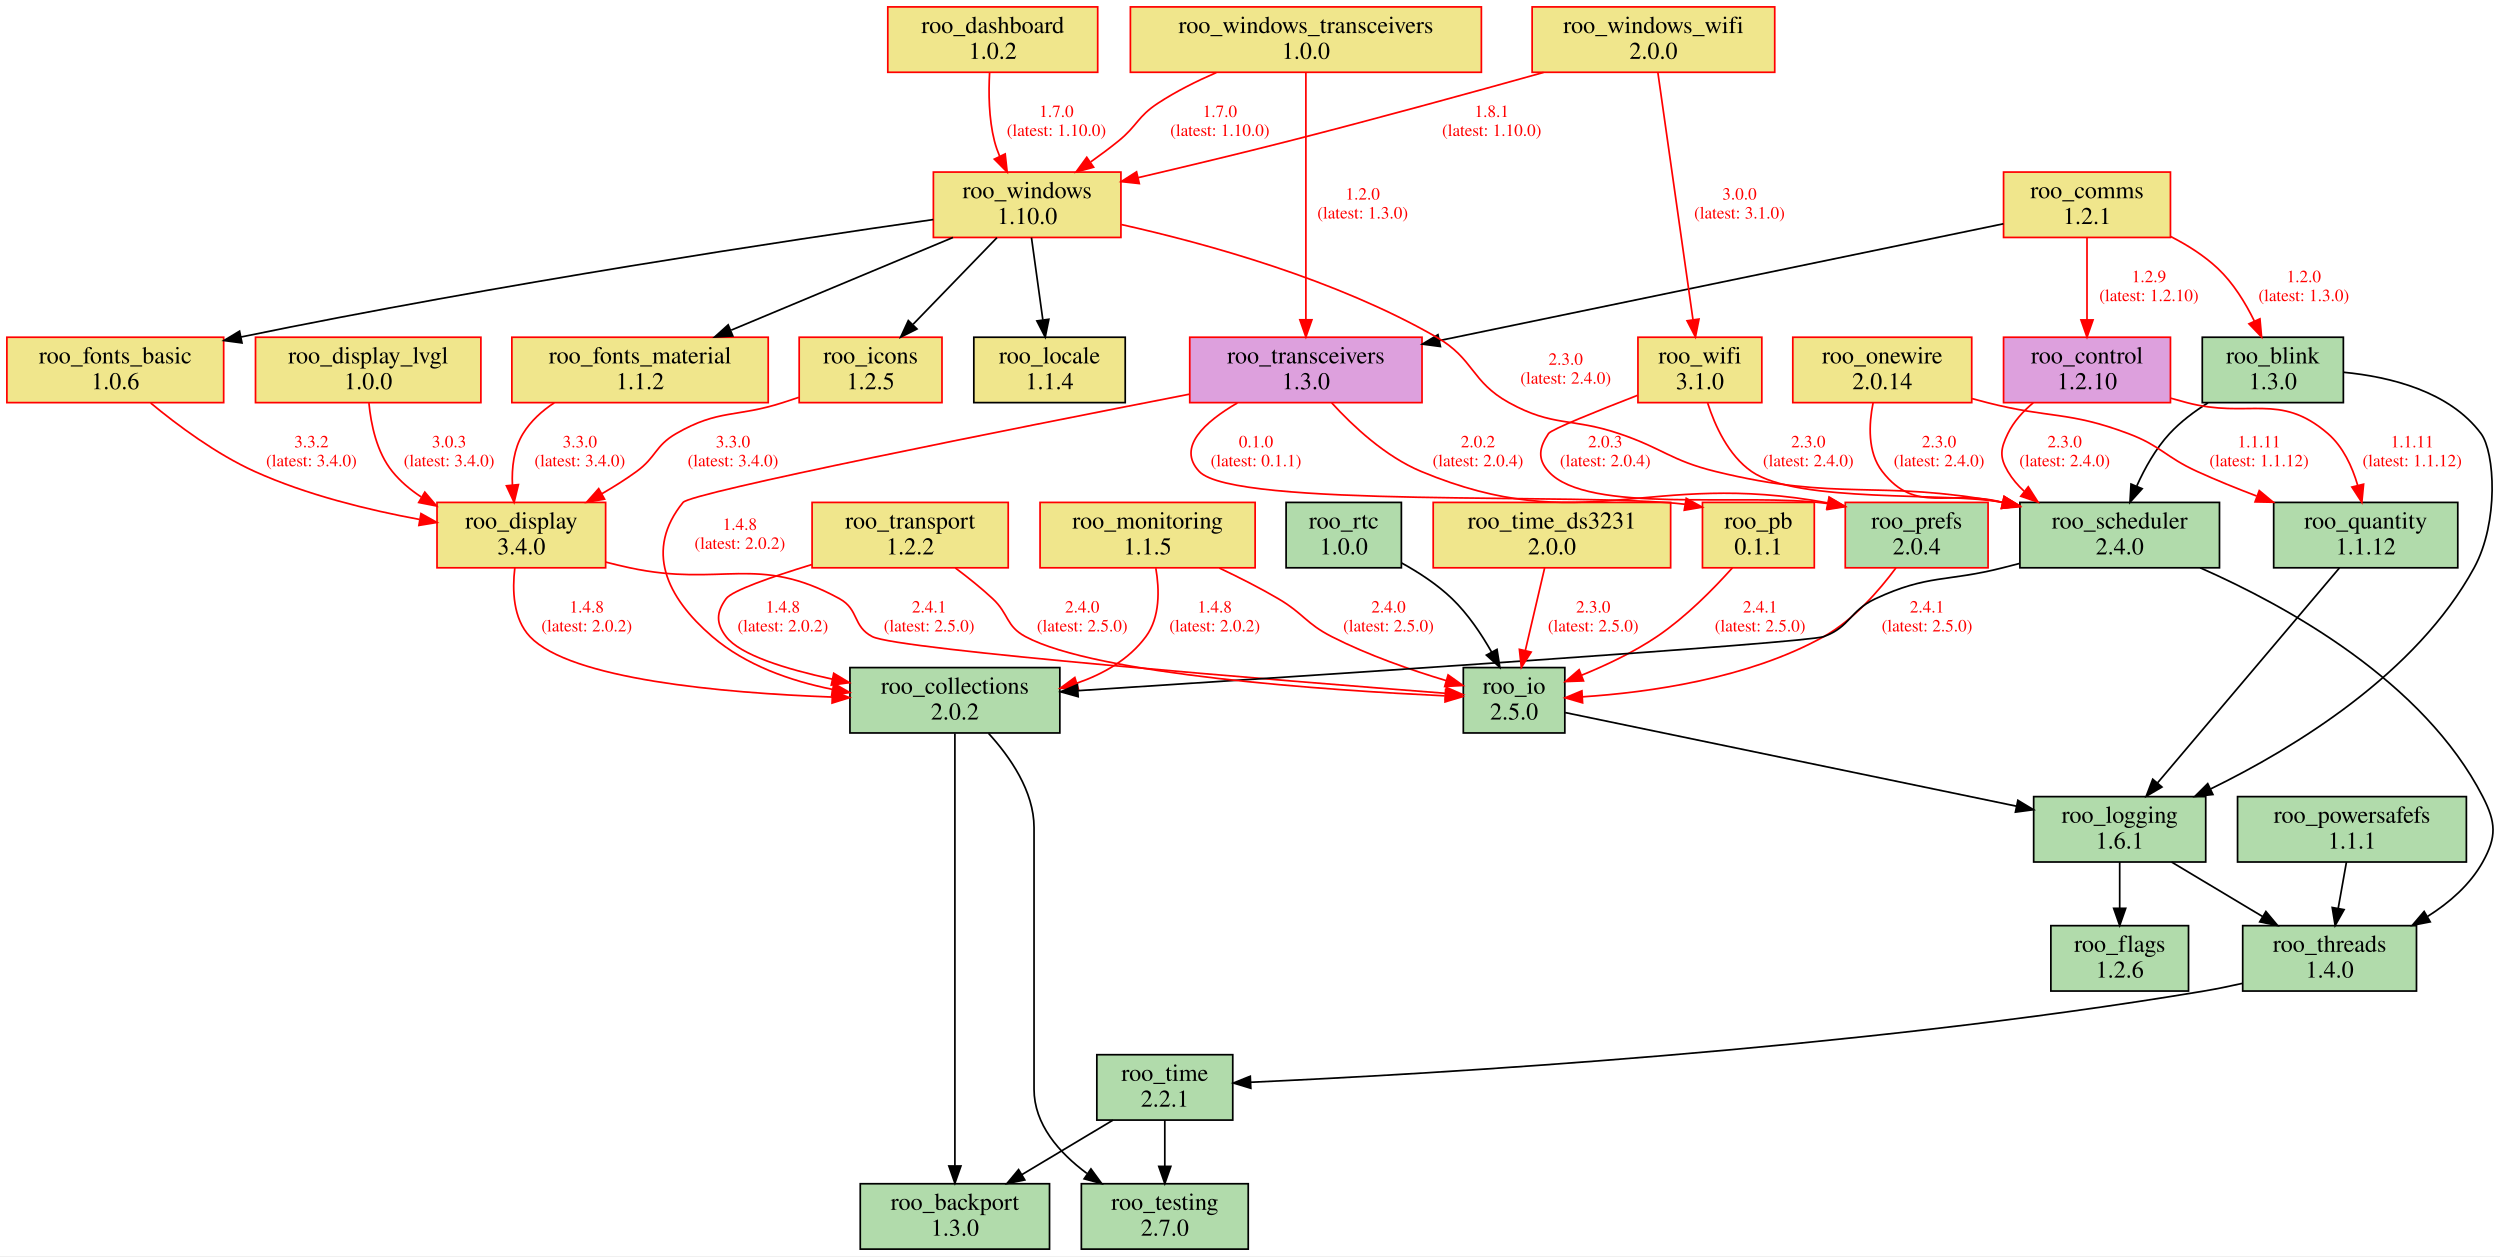
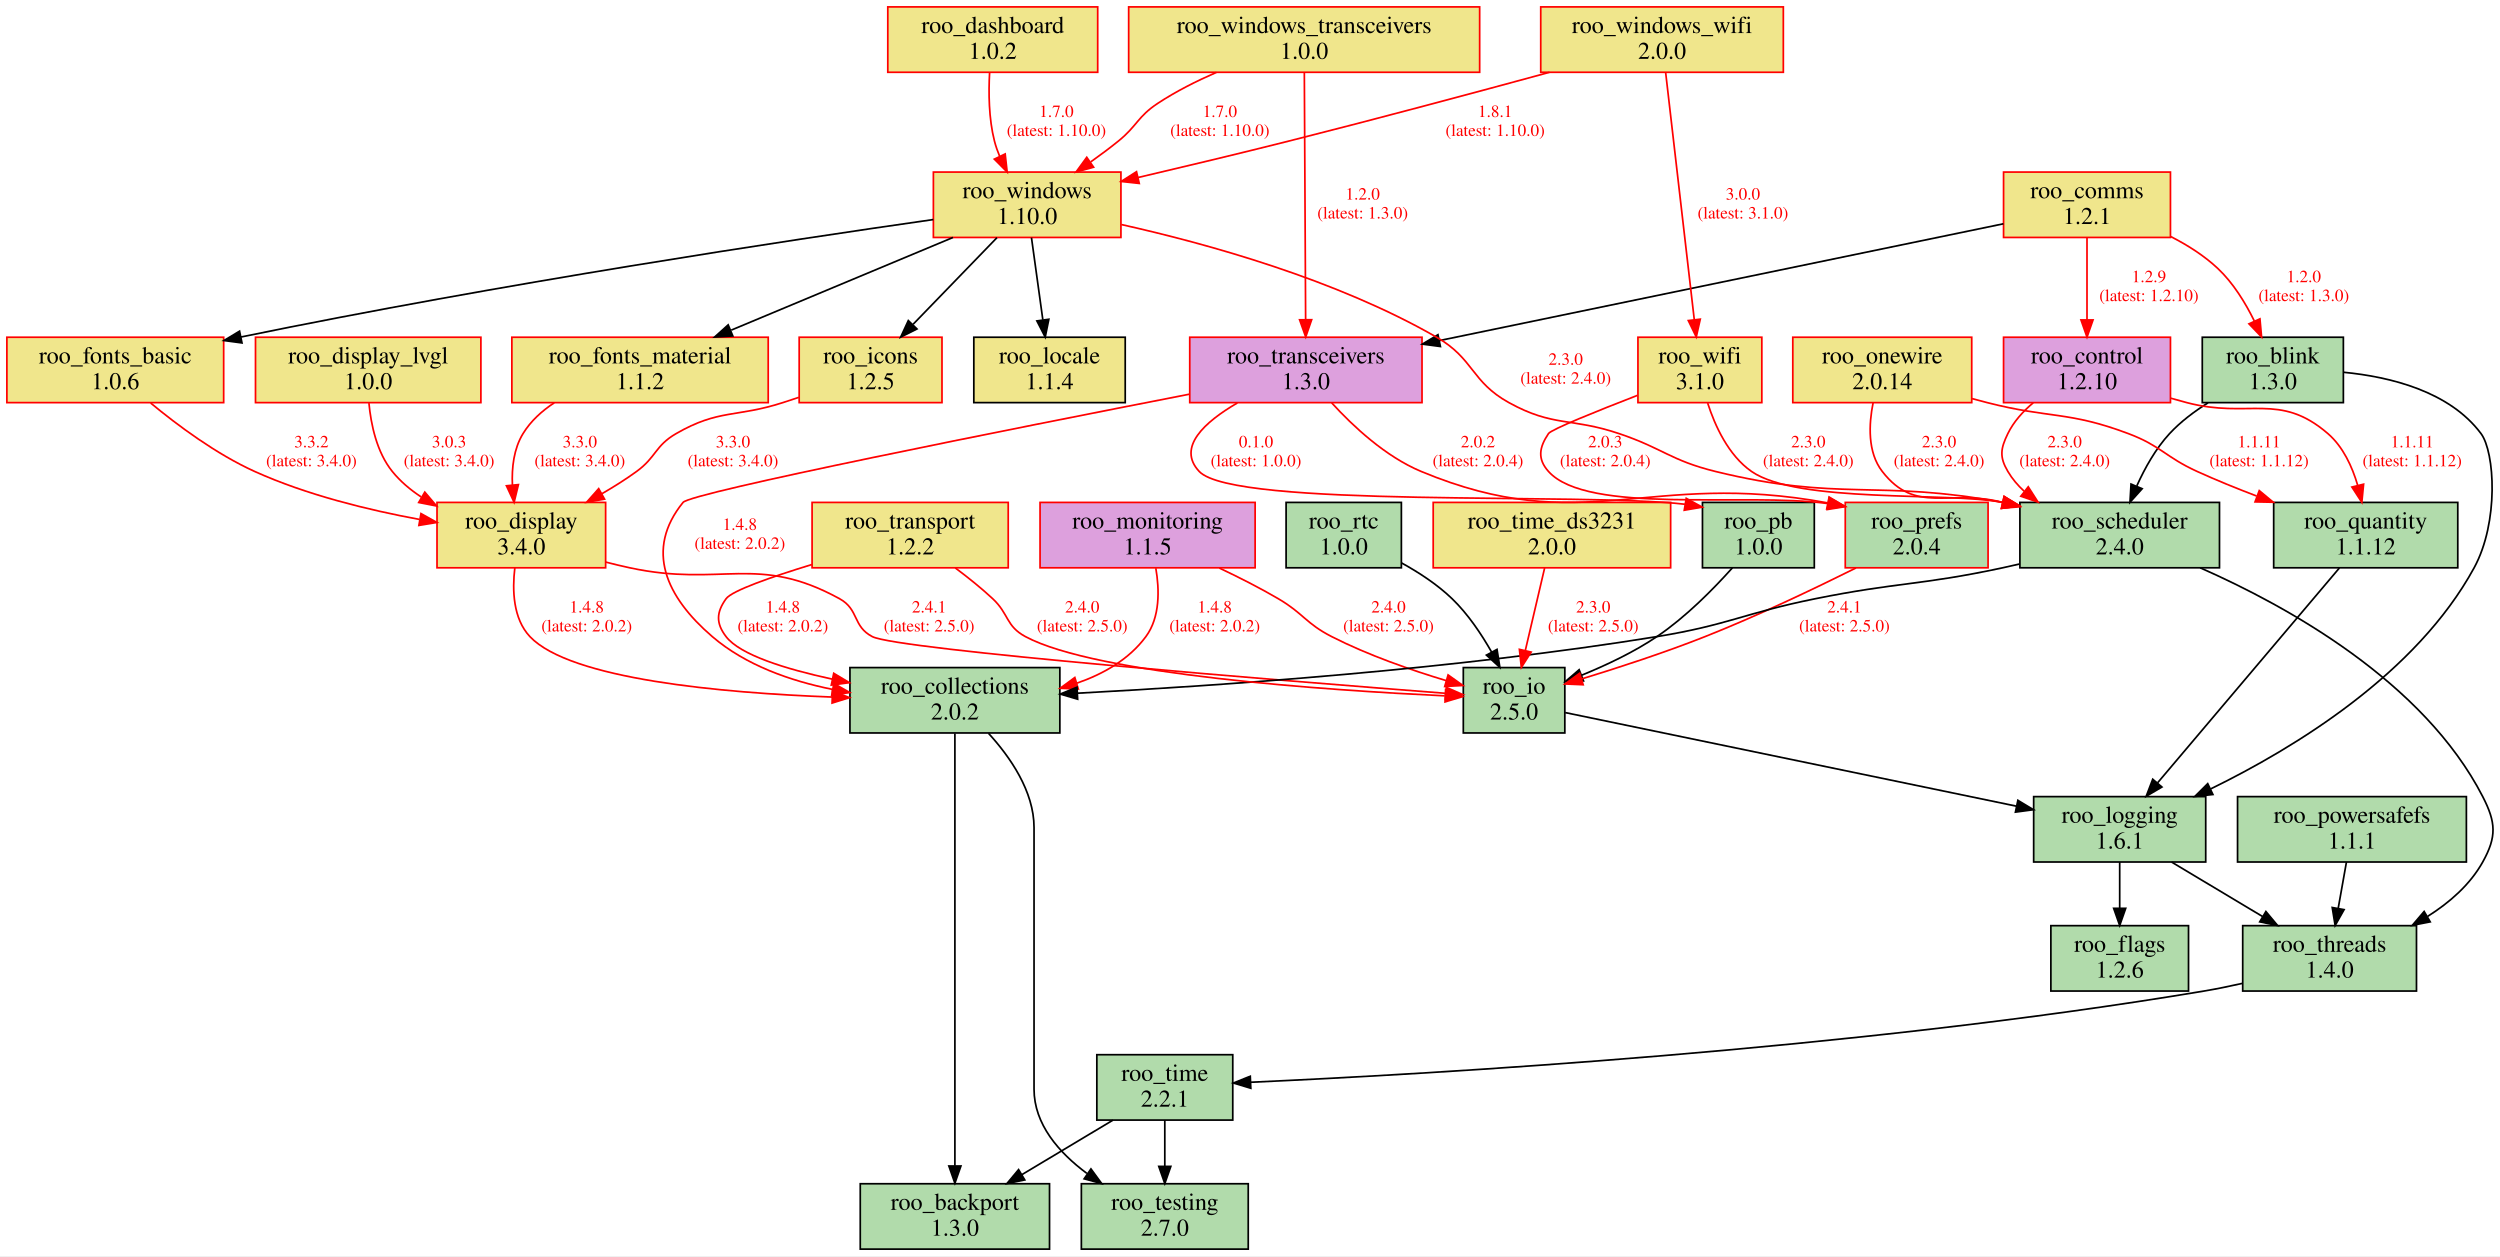
<svg xmlns="http://www.w3.org/2000/svg" width="1453pt" height="730pt" viewBox="0.00 0.00 1453.04 730.00">
  <g id="graph0" class="graph" transform="scale(1 1) rotate(0) translate(4 726)">
    <polygon fill="white" stroke="transparent" points="-4,4 -4,-726 1449.04,-726 1449.04,4 -4,4" />
    <g id="node1" class="node">
      <polygon fill="#b1dbab" stroke="black" points="606,-38 496,-38 496,0 606,0 606,-38" />
      <text text-anchor="middle" x="551" y="-22.8" font-family="Times,serif" font-size="14.00">roo_backport</text>
      <text text-anchor="middle" x="551" y="-7.8" font-family="Times,serif" font-size="14.00">1.3.0</text>
    </g>
    <g id="node2" class="node">
      <polygon fill="#b1dbab" stroke="black" points="1358,-530 1276,-530 1276,-492 1358,-492 1358,-530" />
      <text text-anchor="middle" x="1317" y="-514.8" font-family="Times,serif" font-size="14.00">roo_blink</text>
      <text text-anchor="middle" x="1317" y="-499.8" font-family="Times,serif" font-size="14.00">1.3.0</text>
    </g>
    <g id="node15" class="node">
      <polygon fill="#b1dbab" stroke="black" points="1278,-263 1178,-263 1178,-225 1278,-225 1278,-263" />
      <text text-anchor="middle" x="1228" y="-247.8" font-family="Times,serif" font-size="14.00">roo_logging</text>
      <text text-anchor="middle" x="1228" y="-232.8" font-family="Times,serif" font-size="14.00">1.6.1</text>
    </g>
    <g id="edge1" class="edge">
      <path fill="none" stroke="black" d="M1358.01,-509.65C1385.43,-507 1419.72,-498.51 1438,-474 1446.04,-463.21 1448.5,-422.59 1434,-396 1400.49,-334.56 1330,-291.48 1280.86,-267.48" />
      <polygon fill="black" stroke="black" points="1282.18,-264.23 1271.65,-263.08 1279.16,-270.55 1282.18,-264.23" />
    </g>
    <g id="node23" class="node">
      <polygon fill="#b1dbab" stroke="black" points="1286,-434 1170,-434 1170,-396 1286,-396 1286,-434" />
      <text text-anchor="middle" x="1228" y="-418.8" font-family="Times,serif" font-size="14.00">roo_scheduler</text>
      <text text-anchor="middle" x="1228" y="-403.8" font-family="Times,serif" font-size="14.00">2.4.0</text>
    </g>
    <g id="edge2" class="edge">
      <path fill="none" stroke="black" d="M1279.34,-491.88C1271.32,-486.85 1263.36,-480.86 1257,-474 1248.94,-465.3 1242.61,-453.94 1237.94,-443.58" />
      <polygon fill="black" stroke="black" points="1241.05,-441.96 1233.97,-434.08 1234.59,-444.65 1241.05,-441.96" />
    </g>
    <g id="node3" class="node">
      <polygon fill="#b1dbab" stroke="black" points="612,-338 490,-338 490,-300 612,-300 612,-338" />
      <text text-anchor="middle" x="551" y="-322.8" font-family="Times,serif" font-size="14.00">roo_collections</text>
      <text text-anchor="middle" x="551" y="-307.8" font-family="Times,serif" font-size="14.00">2.0.2</text>
    </g>
    <g id="edge4" class="edge">
      <path fill="none" stroke="black" d="M551,-299.7C551,-284.93 551,-263.63 551,-245 551,-245 551,-245 551,-93 551,-78.3 551,-61.93 551,-48.43" />
      <polygon fill="black" stroke="black" points="554.5,-48.3 551,-38.3 547.5,-48.3 554.5,-48.3" />
    </g>
    <g id="node24" class="node">
      <polygon fill="#b1dbab" stroke="black" points="721.5,-38 624.5,-38 624.5,0 721.5,0 721.5,-38" />
      <text text-anchor="middle" x="673" y="-22.8" font-family="Times,serif" font-size="14.00">roo_testing</text>
      <text text-anchor="middle" x="673" y="-7.8" font-family="Times,serif" font-size="14.00">2.7.0</text>
    </g>
    <g id="edge3" class="edge">
      <path fill="none" stroke="black" d="M570.51,-299.83C583.05,-286.12 597,-266.12 597,-245 597,-245 597,-245 597,-93 597,-72.59 611.43,-56.11 627.72,-44" />
      <polygon fill="black" stroke="black" points="630.08,-46.63 636.34,-38.07 626.11,-40.86 630.08,-46.63" />
    </g>
    <g id="node4" class="node">
      <polygon fill="khaki" stroke="red" points="1257.5,-626 1160.5,-626 1160.5,-588 1257.5,-588 1257.5,-626" />
      <text text-anchor="middle" x="1209" y="-610.8" font-family="Times,serif" font-size="14.00">roo_comms</text>
      <text text-anchor="middle" x="1209" y="-595.8" font-family="Times,serif" font-size="14.00">1.2.1</text>
    </g>
    <g id="edge5" class="edge">
      <path fill="none" stroke="red" d="M1257.68,-588.51C1267.46,-583.53 1277.13,-577.4 1285,-570 1293.98,-561.56 1301.05,-550.02 1306.24,-539.45" />
      <polygon fill="red" stroke="red" points="1309.52,-540.69 1310.47,-530.14 1303.14,-537.8 1309.52,-540.69" />
      <text text-anchor="middle" x="1335" y="-562" font-family="Times,serif" font-size="10.00" fill="red">1.2.0</text>
      <text text-anchor="middle" x="1335" y="-551" font-family="Times,serif" font-size="10.00" fill="red">(latest: 1.3.0)</text>
    </g>
    <g id="node5" class="node">
      <polygon fill="plum" stroke="red" points="1257.5,-530 1160.5,-530 1160.5,-492 1257.5,-492 1257.5,-530" />
      <text text-anchor="middle" x="1209" y="-514.8" font-family="Times,serif" font-size="14.00">roo_control</text>
      <text text-anchor="middle" x="1209" y="-499.8" font-family="Times,serif" font-size="14.00">1.2.10</text>
    </g>
    <g id="edge6" class="edge">
      <path fill="none" stroke="red" d="M1209,-587.88C1209,-574.35 1209,-555.62 1209,-540.15" />
      <polygon fill="red" stroke="red" points="1212.5,-540.07 1209,-530.07 1205.5,-540.07 1212.5,-540.07" />
      <text text-anchor="middle" x="1245" y="-562" font-family="Times,serif" font-size="10.00" fill="red">1.2.9</text>
      <text text-anchor="middle" x="1245" y="-551" font-family="Times,serif" font-size="10.00" fill="red">(latest: 1.2.10)</text>
    </g>
    <g id="node28" class="node">
      <polygon fill="plum" stroke="red" points="822.5,-530 687.5,-530 687.5,-492 822.5,-492 822.5,-530" />
      <text text-anchor="middle" x="755" y="-514.8" font-family="Times,serif" font-size="14.00">roo_transceivers</text>
      <text text-anchor="middle" x="755" y="-499.8" font-family="Times,serif" font-size="14.00">1.3.0</text>
    </g>
    <g id="edge7" class="edge">
      <path fill="none" stroke="black" d="M1160.41,-595.94C1081.95,-579.7 926.67,-547.54 832.71,-528.09" />
      <polygon fill="black" stroke="black" points="833.19,-524.61 822.68,-526.01 831.77,-531.47 833.19,-524.61" />
    </g>
    <g id="node21" class="node">
      <polygon fill="#b1dbab" stroke="black" points="1424.5,-434 1317.5,-434 1317.5,-396 1424.5,-396 1424.5,-434" />
      <text text-anchor="middle" x="1371" y="-418.8" font-family="Times,serif" font-size="14.00">roo_quantity</text>
      <text text-anchor="middle" x="1371" y="-403.8" font-family="Times,serif" font-size="14.00">1.1.12</text>
    </g>
    <g id="edge8" class="edge">
      <path fill="none" stroke="red" d="M1257.65,-494.57C1260.8,-493.67 1263.94,-492.81 1267,-492 1303.07,-482.46 1320.76,-498.38 1349,-474 1357.83,-466.37 1363.13,-454.81 1366.3,-444.01" />
      <polygon fill="red" stroke="red" points="1369.76,-444.59 1368.74,-434.04 1362.96,-442.93 1369.76,-444.59" />
      <text text-anchor="middle" x="1398" y="-466" font-family="Times,serif" font-size="10.00" fill="red">1.1.11</text>
      <text text-anchor="middle" x="1398" y="-455" font-family="Times,serif" font-size="10.00" fill="red">(latest: 1.1.12)</text>
    </g>
    <g id="edge9" class="edge">
      <path fill="none" stroke="red" d="M1177.76,-491.91C1171.8,-486.92 1166.38,-480.93 1163,-474 1158.72,-465.21 1158.04,-460.42 1163,-452 1165.53,-447.71 1168.77,-443.9 1172.46,-440.51" />
      <polygon fill="red" stroke="red" points="1174.85,-443.08 1180.55,-434.15 1170.53,-437.58 1174.85,-443.08" />
      <text text-anchor="middle" x="1196" y="-466" font-family="Times,serif" font-size="10.00" fill="red">2.3.0</text>
      <text text-anchor="middle" x="1196" y="-455" font-family="Times,serif" font-size="10.00" fill="red">(latest: 2.4.0)</text>
    </g>
    <g id="node6" class="node">
      <polygon fill="khaki" stroke="red" points="634,-722 512,-722 512,-684 634,-684 634,-722" />
      <text text-anchor="middle" x="573" y="-706.8" font-family="Times,serif" font-size="14.00">roo_dashboard</text>
      <text text-anchor="middle" x="573" y="-691.8" font-family="Times,serif" font-size="14.00">1.0.2</text>
    </g>
    <g id="node31" class="node">
      <polygon fill="khaki" stroke="red" points="647.5,-626 538.5,-626 538.5,-588 647.5,-588 647.5,-626" />
      <text text-anchor="middle" x="593" y="-610.8" font-family="Times,serif" font-size="14.00">roo_windows</text>
      <text text-anchor="middle" x="593" y="-595.8" font-family="Times,serif" font-size="14.00">1.10.0</text>
    </g>
    <g id="edge10" class="edge">
      <path fill="none" stroke="red" d="M571.18,-683.94C570.53,-672.35 570.64,-657.07 574,-644 574.77,-641.02 575.82,-638 577.05,-635.06" />
      <polygon fill="red" stroke="red" points="580.22,-636.54 581.39,-626.01 573.91,-633.51 580.22,-636.54" />
      <text text-anchor="middle" x="610" y="-658" font-family="Times,serif" font-size="10.00" fill="red">1.7.0</text>
      <text text-anchor="middle" x="610" y="-647" font-family="Times,serif" font-size="10.00" fill="red">(latest: 1.10.0)</text>
    </g>
    <g id="node7" class="node">
      <polygon fill="khaki" stroke="red" points="348,-434 250,-434 250,-396 348,-396 348,-434" />
      <text text-anchor="middle" x="299" y="-418.8" font-family="Times,serif" font-size="14.00">roo_display</text>
      <text text-anchor="middle" x="299" y="-403.8" font-family="Times,serif" font-size="14.00">3.4.0</text>
    </g>
    <g id="edge11" class="edge">
      <path fill="none" stroke="red" d="M295.23,-395.95C293.69,-383.15 294.15,-366.44 304,-356 327.39,-331.2 415.32,-323.28 479.63,-320.87" />
      <polygon fill="red" stroke="red" points="479.86,-324.36 489.74,-320.53 479.62,-317.37 479.86,-324.36" />
      <text text-anchor="middle" x="337" y="-370" font-family="Times,serif" font-size="10.00" fill="red">1.4.8</text>
      <text text-anchor="middle" x="337" y="-359" font-family="Times,serif" font-size="10.00" fill="red">(latest: 2.0.2)</text>
    </g>
    <g id="node13" class="node">
      <polygon fill="#b1dbab" stroke="black" points="905.5,-338 846.5,-338 846.5,-300 905.5,-300 905.5,-338" />
      <text text-anchor="middle" x="876" y="-322.8" font-family="Times,serif" font-size="14.00">roo_io</text>
      <text text-anchor="middle" x="876" y="-307.8" font-family="Times,serif" font-size="14.00">2.5.0</text>
    </g>
    <g id="edge12" class="edge">
      <path fill="none" stroke="red" d="M348.02,-399.32C352.73,-398.11 357.44,-396.98 362,-396 415.58,-384.45 435.97,-404.4 484,-378 495.32,-371.78 491.52,-361.94 503,-356 517.64,-348.43 742.92,-330.28 836.11,-323.05" />
      <polygon fill="red" stroke="red" points="836.58,-326.52 846.28,-322.26 836.04,-319.54 836.58,-326.52" />
      <text text-anchor="middle" x="536" y="-370" font-family="Times,serif" font-size="10.00" fill="red">2.4.1</text>
      <text text-anchor="middle" x="536" y="-359" font-family="Times,serif" font-size="10.00" fill="red">(latest: 2.5.0)</text>
    </g>
    <g id="node8" class="node">
      <polygon fill="khaki" stroke="red" points="275.5,-530 144.5,-530 144.5,-492 275.5,-492 275.5,-530" />
      <text text-anchor="middle" x="210" y="-514.8" font-family="Times,serif" font-size="14.00">roo_display_lvgl</text>
      <text text-anchor="middle" x="210" y="-499.8" font-family="Times,serif" font-size="14.00">1.0.0</text>
    </g>
    <g id="edge13" class="edge">
      <path fill="none" stroke="red" d="M210.43,-491.74C211.6,-479.33 214.95,-463.2 224,-452 228.68,-446.21 234.52,-441.29 240.86,-437.13" />
      <polygon fill="red" stroke="red" points="242.9,-439.99 249.76,-431.91 239.36,-433.95 242.9,-439.99" />
      <text text-anchor="middle" x="257" y="-466" font-family="Times,serif" font-size="10.00" fill="red">3.0.3</text>
      <text text-anchor="middle" x="257" y="-455" font-family="Times,serif" font-size="10.00" fill="red">(latest: 3.4.0)</text>
    </g>
    <g id="node9" class="node">
      <polygon fill="#b1dbab" stroke="black" points="1268,-188 1188,-188 1188,-150 1268,-150 1268,-188" />
      <text text-anchor="middle" x="1228" y="-172.8" font-family="Times,serif" font-size="14.00">roo_flags</text>
      <text text-anchor="middle" x="1228" y="-157.8" font-family="Times,serif" font-size="14.00">1.2.6</text>
    </g>
    <g id="node10" class="node">
      <polygon fill="khaki" stroke="red" points="126,-530 0,-530 0,-492 126,-492 126,-530" />
      <text text-anchor="middle" x="63" y="-514.8" font-family="Times,serif" font-size="14.00">roo_fonts_basic</text>
      <text text-anchor="middle" x="63" y="-499.8" font-family="Times,serif" font-size="14.00">1.0.6</text>
    </g>
    <g id="edge14" class="edge">
      <path fill="none" stroke="red" d="M83.57,-491.76C99.15,-478.86 121.62,-462.12 144,-452 174.17,-438.35 210.07,-429.59 239.72,-424.13" />
      <polygon fill="red" stroke="red" points="240.68,-427.52 249.93,-422.34 239.47,-420.63 240.68,-427.52" />
      <text text-anchor="middle" x="177" y="-466" font-family="Times,serif" font-size="10.00" fill="red">3.3.2</text>
      <text text-anchor="middle" x="177" y="-455" font-family="Times,serif" font-size="10.00" fill="red">(latest: 3.4.0)</text>
    </g>
    <g id="node11" class="node">
      <polygon fill="khaki" stroke="red" points="442.5,-530 293.5,-530 293.5,-492 442.5,-492 442.5,-530" />
      <text text-anchor="middle" x="368" y="-514.8" font-family="Times,serif" font-size="14.00">roo_fonts_material</text>
      <text text-anchor="middle" x="368" y="-499.8" font-family="Times,serif" font-size="14.00">1.1.2</text>
    </g>
    <g id="edge15" class="edge">
      <path fill="none" stroke="red" d="M318.17,-491.92C310.96,-487.18 304.47,-481.29 300,-474 294.6,-465.21 293.37,-454.17 293.82,-444.09" />
      <polygon fill="red" stroke="red" points="297.31,-444.35 294.81,-434.06 290.35,-443.67 297.31,-444.35" />
      <text text-anchor="middle" x="333" y="-466" font-family="Times,serif" font-size="10.00" fill="red">3.3.0</text>
      <text text-anchor="middle" x="333" y="-455" font-family="Times,serif" font-size="10.00" fill="red">(latest: 3.4.0)</text>
    </g>
    <g id="node12" class="node">
      <polygon fill="khaki" stroke="red" points="543.5,-530 460.5,-530 460.5,-492 543.5,-492 543.5,-530" />
      <text text-anchor="middle" x="502" y="-514.8" font-family="Times,serif" font-size="14.00">roo_icons</text>
      <text text-anchor="middle" x="502" y="-499.8" font-family="Times,serif" font-size="14.00">1.2.5</text>
    </g>
    <g id="edge16" class="edge">
      <path fill="none" stroke="red" d="M460.32,-495.07C457.17,-494.01 454.04,-492.98 451,-492 423.68,-483.22 413.86,-488.33 389,-474 376.74,-466.94 377.45,-460.31 366,-452 359.69,-447.42 352.72,-443.03 345.74,-439" />
      <polygon fill="red" stroke="red" points="347.38,-435.9 336.94,-434.09 343.97,-442.02 347.38,-435.9" />
      <text text-anchor="middle" x="422" y="-466" font-family="Times,serif" font-size="10.00" fill="red">3.3.0</text>
      <text text-anchor="middle" x="422" y="-455" font-family="Times,serif" font-size="10.00" fill="red">(latest: 3.4.0)</text>
    </g>
    <g id="edge17" class="edge">
      <path fill="none" stroke="black" d="M905.71,-311.84C963.45,-299.86 1091.81,-273.24 1167.97,-257.45" />
      <polygon fill="black" stroke="black" points="1168.82,-260.85 1177.9,-255.39 1167.4,-253.99 1168.82,-260.85" />
    </g>
    <g id="node14" class="node">
      <polygon fill="khaki" stroke="black" points="650,-530 562,-530 562,-492 650,-492 650,-530" />
      <text text-anchor="middle" x="606" y="-514.8" font-family="Times,serif" font-size="14.00">roo_locale</text>
      <text text-anchor="middle" x="606" y="-499.8" font-family="Times,serif" font-size="14.00">1.1.4</text>
    </g>
    <g id="edge18" class="edge">
      <path fill="none" stroke="black" d="M1228,-224.96C1228,-216.88 1228,-207.18 1228,-198.18" />
      <polygon fill="black" stroke="black" points="1231.5,-198.09 1228,-188.09 1224.5,-198.09 1231.5,-198.09" />
    </g>
    <g id="node25" class="node">
      <polygon fill="#b1dbab" stroke="black" points="1400.5,-188 1299.5,-188 1299.5,-150 1400.5,-150 1400.5,-188" />
      <text text-anchor="middle" x="1350" y="-172.8" font-family="Times,serif" font-size="14.00">roo_threads</text>
      <text text-anchor="middle" x="1350" y="-157.8" font-family="Times,serif" font-size="14.00">1.4.0</text>
    </g>
    <g id="edge19" class="edge">
      <path fill="none" stroke="black" d="M1258.16,-224.96C1274.14,-215.39 1293.96,-203.53 1311.09,-193.28" />
      <polygon fill="black" stroke="black" points="1312.98,-196.23 1319.77,-188.09 1309.39,-190.22 1312.98,-196.23" />
    </g>
    <g id="node16" class="node">
-       <polygon fill="khaki" stroke="red" points="725.5,-434 600.5,-434 600.5,-396 725.5,-396 725.5,-434" />
+       <polygon fill="plum" stroke="red" points="725.5,-434 600.5,-434 600.5,-396 725.5,-396 725.5,-434" />
      <text text-anchor="middle" x="663" y="-418.8" font-family="Times,serif" font-size="14.00">roo_monitoring</text>
      <text text-anchor="middle" x="663" y="-403.8" font-family="Times,serif" font-size="14.00">1.1.5</text>
    </g>
    <g id="edge20" class="edge">
      <path fill="none" stroke="red" d="M667.78,-395.78C669.91,-383.38 670.33,-367.25 662,-356 652.22,-342.79 637.48,-334.33 621.92,-328.95" />
      <polygon fill="red" stroke="red" points="622.74,-325.54 612.16,-325.98 620.7,-332.24 622.74,-325.54" />
      <text text-anchor="middle" x="702" y="-370" font-family="Times,serif" font-size="10.00" fill="red">1.4.8</text>
      <text text-anchor="middle" x="702" y="-359" font-family="Times,serif" font-size="10.00" fill="red">(latest: 2.0.2)</text>
    </g>
    <g id="edge21" class="edge">
      <path fill="none" stroke="red" d="M704.7,-395.85C716.03,-390.49 728.17,-384.35 739,-378 753.58,-369.46 754.95,-363.69 770,-356 791.12,-345.21 816.19,-336.53 836.65,-330.39" />
      <polygon fill="red" stroke="red" points="837.66,-333.74 846.28,-327.59 835.7,-327.02 837.66,-333.74" />
      <text text-anchor="middle" x="803" y="-370" font-family="Times,serif" font-size="10.00" fill="red">2.4.0</text>
      <text text-anchor="middle" x="803" y="-359" font-family="Times,serif" font-size="10.00" fill="red">(latest: 2.5.0)</text>
    </g>
    <g id="node17" class="node">
      <polygon fill="khaki" stroke="red" points="1142,-530 1038,-530 1038,-492 1142,-492 1142,-530" />
      <text text-anchor="middle" x="1090" y="-514.8" font-family="Times,serif" font-size="14.00">roo_onewire</text>
      <text text-anchor="middle" x="1090" y="-499.8" font-family="Times,serif" font-size="14.00">2.0.14</text>
    </g>
    <g id="edge23" class="edge">
      <path fill="none" stroke="red" d="M1142.18,-494.34C1145.16,-493.53 1148.11,-492.74 1151,-492 1187.14,-482.71 1198.07,-487.13 1233,-474 1251.99,-466.86 1254.54,-460.41 1273,-452 1284.02,-446.98 1295.96,-442.13 1307.59,-437.7" />
      <polygon fill="red" stroke="red" points="1309.12,-440.87 1317.26,-434.09 1306.67,-434.31 1309.12,-440.87" />
      <text text-anchor="middle" x="1309" y="-466" font-family="Times,serif" font-size="10.00" fill="red">1.1.11</text>
      <text text-anchor="middle" x="1309" y="-455" font-family="Times,serif" font-size="10.00" fill="red">(latest: 1.1.12)</text>
    </g>
    <g id="edge22" class="edge">
      <path fill="none" stroke="red" d="M1084.68,-491.93C1082.17,-479.44 1081.36,-463.14 1090,-452 1109.68,-426.61 1128.92,-442.11 1160,-434 1160.1,-433.97 1160.2,-433.95 1160.3,-433.92" />
      <polygon fill="red" stroke="red" points="1160.98,-437.36 1169.77,-431.44 1159.21,-430.59 1160.98,-437.36" />
      <text text-anchor="middle" x="1123" y="-466" font-family="Times,serif" font-size="10.00" fill="red">2.3.0</text>
      <text text-anchor="middle" x="1123" y="-455" font-family="Times,serif" font-size="10.00" fill="red">(latest: 2.4.0)</text>
    </g>
    <g id="node18" class="node">
-       <polygon fill="khaki" stroke="red" points="1050.5,-434 985.5,-434 985.5,-396 1050.5,-396 1050.5,-434" />
+       <polygon fill="#b1dbab" stroke="black" points="1050.5,-434 985.5,-434 985.5,-396 1050.5,-396 1050.5,-434" />
      <text text-anchor="middle" x="1018" y="-418.8" font-family="Times,serif" font-size="14.00">roo_pb</text>
-       <text text-anchor="middle" x="1018" y="-403.8" font-family="Times,serif" font-size="14.00">0.1.1</text>
+       <text text-anchor="middle" x="1018" y="-403.8" font-family="Times,serif" font-size="14.00">1.0.0</text>
    </g>
    <g id="edge24" class="edge">
-       <path fill="none" stroke="red" d="M1002.91,-395.99C991.76,-383.53 975.68,-367.24 959,-356 945.67,-347.01 929.72,-339.46 915.39,-333.62" />
-       <polygon fill="red" stroke="red" points="916.36,-330.25 905.78,-329.87 913.82,-336.77 916.36,-330.25" />
-       <text text-anchor="middle" x="1019" y="-370" font-family="Times,serif" font-size="10.00" fill="red">2.4.1</text>
-       <text text-anchor="middle" x="1019" y="-359" font-family="Times,serif" font-size="10.00" fill="red">(latest: 2.5.0)</text>
+       <path fill="none" stroke="black" d="M1002.91,-395.99C991.76,-383.53 975.68,-367.24 959,-356 945.67,-347.01 929.72,-339.46 915.39,-333.62" />
+       <polygon fill="black" stroke="black" points="916.36,-330.25 905.78,-329.87 913.82,-336.77 916.36,-330.25" />
    </g>
    <g id="node19" class="node">
      <polygon fill="#b1dbab" stroke="black" points="1429.5,-263 1296.5,-263 1296.5,-225 1429.5,-225 1429.5,-263" />
      <text text-anchor="middle" x="1363" y="-247.8" font-family="Times,serif" font-size="14.00">roo_powersafefs</text>
      <text text-anchor="middle" x="1363" y="-232.8" font-family="Times,serif" font-size="14.00">1.1.1</text>
    </g>
    <g id="edge25" class="edge">
      <path fill="none" stroke="black" d="M1359.79,-224.96C1358.35,-216.88 1356.62,-207.18 1355.02,-198.18" />
      <polygon fill="black" stroke="black" points="1358.42,-197.32 1353.22,-188.09 1351.53,-198.55 1358.42,-197.32" />
    </g>
    <g id="node20" class="node">
      <polygon fill="#b1dbab" stroke="red" points="1151.5,-434 1068.5,-434 1068.5,-396 1151.5,-396 1151.5,-434" />
      <text text-anchor="middle" x="1110" y="-418.8" font-family="Times,serif" font-size="14.00">roo_prefs</text>
      <text text-anchor="middle" x="1110" y="-403.8" font-family="Times,serif" font-size="14.00">2.0.4</text>
    </g>
    <g id="edge26" class="edge">
-       <path fill="none" stroke="red" d="M1097.97,-395.96C1088.22,-382.8 1073.3,-365.66 1056,-356 1012.13,-331.5 954.01,-323.53 915.85,-321.01" />
-       <polygon fill="red" stroke="red" points="915.82,-317.5 905.64,-320.44 915.43,-324.49 915.82,-317.5" />
-       <text text-anchor="middle" x="1116" y="-370" font-family="Times,serif" font-size="10.00" fill="red">2.4.1</text>
-       <text text-anchor="middle" x="1116" y="-359" font-family="Times,serif" font-size="10.00" fill="red">(latest: 2.5.0)</text>
+       <path fill="none" stroke="red" d="M1074.73,-395.91C1050.43,-383.8 1017.18,-367.95 987,-356 963.59,-346.73 936.74,-337.97 915.31,-331.42" />
+       <polygon fill="red" stroke="red" points="916.16,-328.02 905.57,-328.47 914.13,-334.72 916.16,-328.02" />
+       <text text-anchor="middle" x="1068" y="-370" font-family="Times,serif" font-size="10.00" fill="red">2.4.1</text>
+       <text text-anchor="middle" x="1068" y="-359" font-family="Times,serif" font-size="10.00" fill="red">(latest: 2.5.0)</text>
    </g>
    <g id="edge27" class="edge">
      <path fill="none" stroke="black" d="M1355.7,-395.91C1330.28,-365.88 1279.28,-305.6 1250.01,-271.01" />
      <polygon fill="black" stroke="black" points="1252.54,-268.58 1243.41,-263.21 1247.2,-273.11 1252.54,-268.58" />
    </g>
    <g id="node22" class="node">
      <polygon fill="#b1dbab" stroke="black" points="810.5,-434 743.5,-434 743.5,-396 810.5,-396 810.5,-434" />
      <text text-anchor="middle" x="777" y="-418.8" font-family="Times,serif" font-size="14.00">roo_rtc</text>
      <text text-anchor="middle" x="777" y="-403.8" font-family="Times,serif" font-size="14.00">1.0.0</text>
    </g>
    <g id="edge28" class="edge">
      <path fill="none" stroke="black" d="M810.52,-398.87C820.72,-393.26 831.48,-386.22 840,-378 849.17,-369.16 856.99,-357.51 862.97,-346.98" />
      <polygon fill="black" stroke="black" points="866.09,-348.57 867.75,-338.11 859.93,-345.25 866.09,-348.57" />
    </g>
    <g id="edge29" class="edge">
-       <path fill="none" stroke="black" d="M1169.78,-398.51C1166.47,-397.65 1163.2,-396.81 1160,-396 1127.19,-387.67 1116.69,-392.28 1086,-378 1071.01,-371.02 1071.52,-361.7 1056,-356 1045.96,-352.31 759.29,-333.42 622.42,-324.58" />
-       <polygon fill="black" stroke="black" points="622.64,-321.09 612.43,-323.93 622.19,-328.07 622.64,-321.09" />
+       <path fill="none" stroke="black" d="M1169.85,-398.22C1166.52,-397.44 1163.22,-396.69 1160,-396 1111.99,-385.71 1099.13,-387.72 1051,-378 1009.79,-369.68 1000.5,-362.75 959,-356 841.89,-336.94 704.1,-327.43 622.35,-323.12" />
+       <polygon fill="black" stroke="black" points="622.34,-319.62 612.18,-322.6 621.98,-326.61 622.34,-319.62" />
    </g>
    <g id="edge30" class="edge">
      <path fill="none" stroke="black" d="M1274.76,-396C1325.77,-373.52 1404.71,-329.7 1439,-263 1446.72,-247.98 1447.22,-239.75 1439,-225 1431.67,-211.85 1419.76,-201.45 1407,-193.4" />
      <polygon fill="black" stroke="black" points="1408.48,-190.21 1398.08,-188.2 1404.95,-196.26 1408.48,-190.21" />
    </g>
    <g id="node26" class="node">
      <polygon fill="#b1dbab" stroke="black" points="712.5,-113 633.5,-113 633.5,-75 712.5,-75 712.5,-113" />
      <text text-anchor="middle" x="673" y="-97.8" font-family="Times,serif" font-size="14.00">roo_time</text>
      <text text-anchor="middle" x="673" y="-82.8" font-family="Times,serif" font-size="14.00">2.2.1</text>
    </g>
    <g id="edge31" class="edge">
      <path fill="none" stroke="black" d="M1299.15,-154.42C1291.76,-152.75 1284.21,-151.21 1277,-150 1073.2,-115.8 826.89,-101.71 723.03,-97" />
      <polygon fill="black" stroke="black" points="722.99,-93.49 712.84,-96.55 722.68,-100.49 722.99,-93.49" />
    </g>
    <g id="edge33" class="edge">
      <path fill="none" stroke="black" d="M642.84,-74.96C626.86,-65.39 607.04,-53.53 589.91,-43.28" />
      <polygon fill="black" stroke="black" points="591.61,-40.22 581.23,-38.09 588.02,-46.23 591.61,-40.22" />
    </g>
    <g id="edge32" class="edge">
      <path fill="none" stroke="black" d="M673,-74.96C673,-66.88 673,-57.18 673,-48.18" />
      <polygon fill="black" stroke="black" points="676.5,-48.09 673,-38.09 669.5,-48.09 676.5,-48.09" />
    </g>
    <g id="node27" class="node">
      <polygon fill="khaki" stroke="red" points="967,-434 829,-434 829,-396 967,-396 967,-434" />
      <text text-anchor="middle" x="898" y="-418.8" font-family="Times,serif" font-size="14.00">roo_time_ds3231</text>
      <text text-anchor="middle" x="898" y="-403.8" font-family="Times,serif" font-size="14.00">2.0.0</text>
    </g>
    <g id="edge34" class="edge">
      <path fill="none" stroke="red" d="M893.76,-395.88C890.59,-382.35 886.21,-363.62 882.59,-348.15" />
      <polygon fill="red" stroke="red" points="885.92,-347.01 880.23,-338.07 879.1,-348.6 885.92,-347.01" />
      <text text-anchor="middle" x="922" y="-370" font-family="Times,serif" font-size="10.00" fill="red">2.3.0</text>
      <text text-anchor="middle" x="922" y="-359" font-family="Times,serif" font-size="10.00" fill="red">(latest: 2.5.0)</text>
    </g>
    <g id="edge36" class="edge">
      <path fill="none" stroke="red" d="M687.15,-496.87C583.63,-476.69 397.67,-439.75 393,-434 370.64,-406.45 383.08,-379.11 410,-356 429.37,-339.37 455.43,-330.25 479.87,-325.32" />
      <polygon fill="red" stroke="red" points="480.64,-328.74 489.86,-323.51 479.39,-321.85 480.64,-328.74" />
      <text text-anchor="middle" x="426" y="-418" font-family="Times,serif" font-size="10.00" fill="red">1.4.8</text>
      <text text-anchor="middle" x="426" y="-407" font-family="Times,serif" font-size="10.00" fill="red">(latest: 2.0.2)</text>
    </g>
    <g id="edge35" class="edge">
      <path fill="none" stroke="red" d="M715.2,-491.83C696.08,-480.71 679.89,-465.97 693,-452 713.17,-430.51 916.47,-439.87 975.34,-432.93" />
      <polygon fill="red" stroke="red" points="976.07,-436.36 985.35,-431.25 974.91,-429.45 976.07,-436.36" />
      <text text-anchor="middle" x="726" y="-466" font-family="Times,serif" font-size="10.00" fill="red">0.1.0</text>
-       <text text-anchor="middle" x="726" y="-455" font-family="Times,serif" font-size="10.00" fill="red">(latest: 0.1.1)</text>
+       <text text-anchor="middle" x="726" y="-455" font-family="Times,serif" font-size="10.00" fill="red">(latest: 1.0.0)</text>
    </g>
    <g id="edge37" class="edge">
      <path fill="none" stroke="red" d="M770,-491.86C782.39,-478.29 801.26,-460.64 822,-452 916.56,-412.61 953.39,-453.16 1058.21,-433.73" />
      <polygon fill="red" stroke="red" points="1059.1,-437.12 1068.23,-431.73 1057.73,-430.25 1059.1,-437.12" />
      <text text-anchor="middle" x="855" y="-466" font-family="Times,serif" font-size="10.00" fill="red">2.0.2</text>
      <text text-anchor="middle" x="855" y="-455" font-family="Times,serif" font-size="10.00" fill="red">(latest: 2.0.4)</text>
    </g>
    <g id="node29" class="node">
      <polygon fill="khaki" stroke="red" points="582,-434 468,-434 468,-396 582,-396 582,-434" />
      <text text-anchor="middle" x="525" y="-418.8" font-family="Times,serif" font-size="14.00">roo_transport</text>
      <text text-anchor="middle" x="525" y="-403.8" font-family="Times,serif" font-size="14.00">1.2.2</text>
    </g>
    <g id="edge38" class="edge">
      <path fill="none" stroke="red" d="M467.88,-397.9C444.18,-390.64 421.36,-382.68 418,-378 412.29,-370.06 412.06,-363.76 418,-356 426.12,-345.38 452.51,-337.17 479.66,-331.3" />
      <polygon fill="red" stroke="red" points="480.58,-334.68 489.66,-329.23 479.16,-327.82 480.58,-334.68" />
      <text text-anchor="middle" x="451" y="-370" font-family="Times,serif" font-size="10.00" fill="red">1.4.8</text>
      <text text-anchor="middle" x="451" y="-359" font-family="Times,serif" font-size="10.00" fill="red">(latest: 2.0.2)</text>
    </g>
    <g id="edge39" class="edge">
      <path fill="none" stroke="red" d="M551.23,-395.92C558.53,-390.46 566.3,-384.25 573,-378 582.44,-369.18 580.61,-362.11 592,-356 633.26,-333.87 767.63,-324.81 835.7,-321.58" />
      <polygon fill="red" stroke="red" points="836.2,-325.06 846.03,-321.1 835.88,-318.06 836.2,-325.06" />
      <text text-anchor="middle" x="625" y="-370" font-family="Times,serif" font-size="10.00" fill="red">2.4.0</text>
      <text text-anchor="middle" x="625" y="-359" font-family="Times,serif" font-size="10.00" fill="red">(latest: 2.5.0)</text>
    </g>
    <g id="node30" class="node">
      <polygon fill="khaki" stroke="red" points="1020,-530 948,-530 948,-492 1020,-492 1020,-530" />
      <text text-anchor="middle" x="984" y="-514.8" font-family="Times,serif" font-size="14.00">roo_wifi</text>
      <text text-anchor="middle" x="984" y="-499.8" font-family="Times,serif" font-size="14.00">3.1.0</text>
    </g>
    <g id="edge40" class="edge">
      <path fill="none" stroke="red" d="M947.66,-496.2C924.15,-487.09 897.62,-476.42 896,-474 890.55,-465.88 889.48,-459.28 896,-452 918.65,-426.71 1009.74,-439.96 1058.48,-433.33" />
      <polygon fill="red" stroke="red" points="1059.26,-436.75 1068.48,-431.53 1058.02,-429.86 1059.26,-436.75" />
      <text text-anchor="middle" x="929" y="-466" font-family="Times,serif" font-size="10.00" fill="red">2.0.3</text>
      <text text-anchor="middle" x="929" y="-455" font-family="Times,serif" font-size="10.00" fill="red">(latest: 2.0.4)</text>
    </g>
    <g id="edge41" class="edge">
      <path fill="none" stroke="red" d="M988.51,-491.76C992.78,-478.51 1000.6,-461.33 1014,-452 1040.83,-433.32 1127.9,-440.2 1160,-434 1160.1,-433.98 1160.2,-433.96 1160.3,-433.94" />
      <polygon fill="red" stroke="red" points="1160.81,-437.41 1169.88,-431.94 1159.38,-430.56 1160.81,-437.41" />
      <text text-anchor="middle" x="1047" y="-466" font-family="Times,serif" font-size="10.00" fill="red">2.3.0</text>
      <text text-anchor="middle" x="1047" y="-455" font-family="Times,serif" font-size="10.00" fill="red">(latest: 2.4.0)</text>
    </g>
    <g id="edge42" class="edge">
      <path fill="none" stroke="black" d="M538.45,-598.4C454.19,-586.34 287.19,-561.18 136.08,-530.15" />
      <polygon fill="black" stroke="black" points="136.65,-526.69 126.15,-528.09 135.23,-533.54 136.65,-526.69" />
    </g>
    <g id="edge43" class="edge">
      <path fill="none" stroke="black" d="M549.88,-587.99C513.18,-572.65 460.32,-550.57 421.03,-534.15" />
      <polygon fill="black" stroke="black" points="421.93,-530.74 411.35,-530.11 419.23,-537.2 421.93,-530.74" />
    </g>
    <g id="edge45" class="edge">
      <path fill="none" stroke="black" d="M575.45,-587.88C561.61,-573.57 542.12,-553.44 526.69,-537.51" />
      <polygon fill="black" stroke="black" points="528.96,-534.82 519.49,-530.07 523.93,-539.69 528.96,-534.82" />
    </g>
    <g id="edge44" class="edge">
      <path fill="none" stroke="black" d="M595.51,-587.88C597.38,-574.35 599.97,-555.62 602.11,-540.15" />
      <polygon fill="black" stroke="black" points="605.6,-540.45 603.5,-530.07 598.66,-539.49 605.6,-540.45" />
    </g>
    <g id="edge46" class="edge">
      <path fill="none" stroke="red" d="M647.7,-595.51C697.77,-584.32 772.73,-563.54 831,-530 852.82,-517.44 850.97,-504.17 873,-492 898.86,-477.71 908.99,-483.41 937,-474 962.35,-465.48 967.03,-458.38 993,-452 1065.5,-434.19 1086.6,-447.59 1160,-434 1160.1,-433.98 1160.2,-433.96 1160.3,-433.94" />
      <polygon fill="red" stroke="red" points="1160.79,-437.42 1169.89,-432 1159.4,-430.56 1160.79,-437.42" />
      <text text-anchor="middle" x="906" y="-514" font-family="Times,serif" font-size="10.00" fill="red">2.3.0</text>
      <text text-anchor="middle" x="906" y="-503" font-family="Times,serif" font-size="10.00" fill="red">(latest: 2.4.0)</text>
    </g>
    <g id="node32" class="node">
-       <polygon fill="khaki" stroke="red" points="857,-722 653,-722 653,-684 857,-684 857,-722" />
-       <text text-anchor="middle" x="755" y="-706.8" font-family="Times,serif" font-size="14.00">roo_windows_transceivers</text>
-       <text text-anchor="middle" x="755" y="-691.8" font-family="Times,serif" font-size="14.00">1.0.0</text>
+       <polygon fill="khaki" stroke="red" points="856,-722 652,-722 652,-684 856,-684 856,-722" />
+       <text text-anchor="middle" x="754" y="-706.8" font-family="Times,serif" font-size="14.00">roo_windows_transceivers</text>
+       <text text-anchor="middle" x="754" y="-691.8" font-family="Times,serif" font-size="14.00">1.0.0</text>
    </g>
    <g id="edge47" class="edge">
-       <path fill="none" stroke="red" d="M755,-683.78C755,-650.52 755,-579.73 755,-540.2" />
-       <polygon fill="red" stroke="red" points="758.5,-540.16 755,-530.16 751.5,-540.16 758.5,-540.16" />
+       <path fill="none" stroke="red" d="M754.1,-683.78C754.27,-650.52 754.64,-579.73 754.85,-540.2" />
+       <polygon fill="red" stroke="red" points="758.35,-540.18 754.9,-530.16 751.35,-540.14 758.35,-540.18" />
      <text text-anchor="middle" x="788" y="-610" font-family="Times,serif" font-size="10.00" fill="red">1.2.0</text>
      <text text-anchor="middle" x="788" y="-599" font-family="Times,serif" font-size="10.00" fill="red">(latest: 1.3.0)</text>
    </g>
    <g id="edge48" class="edge">
-       <path fill="none" stroke="red" d="M702.95,-683.83C691.36,-678.81 679.43,-672.83 669,-666 657.17,-658.25 657,-652.89 646,-644 640.95,-639.92 635.44,-635.82 629.95,-631.93" />
+       <path fill="none" stroke="red" d="M703.01,-683.95C691.41,-678.9 679.44,-672.87 669,-666 657.18,-658.23 657,-652.89 646,-644 640.95,-639.92 635.44,-635.82 629.95,-631.93" />
      <polygon fill="red" stroke="red" points="631.62,-628.83 621.41,-626.03 627.64,-634.59 631.62,-628.83" />
      <text text-anchor="middle" x="705" y="-658" font-family="Times,serif" font-size="10.00" fill="red">1.7.0</text>
      <text text-anchor="middle" x="705" y="-647" font-family="Times,serif" font-size="10.00" fill="red">(latest: 1.10.0)</text>
    </g>
    <g id="node33" class="node">
-       <polygon fill="khaki" stroke="red" points="1027.5,-722 886.5,-722 886.5,-684 1027.5,-684 1027.5,-722" />
-       <text text-anchor="middle" x="957" y="-706.8" font-family="Times,serif" font-size="14.00">roo_windows_wifi</text>
-       <text text-anchor="middle" x="957" y="-691.8" font-family="Times,serif" font-size="14.00">2.0.0</text>
+       <polygon fill="khaki" stroke="red" points="1032.5,-722 891.5,-722 891.5,-684 1032.5,-684 1032.5,-722" />
+       <text text-anchor="middle" x="962" y="-706.8" font-family="Times,serif" font-size="14.00">roo_windows_wifi</text>
+       <text text-anchor="middle" x="962" y="-691.8" font-family="Times,serif" font-size="14.00">2.0.0</text>
    </g>
    <g id="edge49" class="edge">
-       <path fill="none" stroke="red" d="M959.59,-683.78C964.32,-650.52 974.38,-579.73 979.99,-540.2" />
-       <polygon fill="red" stroke="red" points="983.48,-540.56 981.42,-530.16 976.55,-539.57 983.48,-540.56" />
-       <text text-anchor="middle" x="1007" y="-610" font-family="Times,serif" font-size="10.00" fill="red">3.0.0</text>
-       <text text-anchor="middle" x="1007" y="-599" font-family="Times,serif" font-size="10.00" fill="red">(latest: 3.1.0)</text>
+       <path fill="none" stroke="red" d="M964.11,-683.78C967.96,-650.52 976.16,-579.73 980.74,-540.2" />
+       <polygon fill="red" stroke="red" points="984.22,-540.5 981.9,-530.16 977.27,-539.69 984.22,-540.5" />
+       <text text-anchor="middle" x="1009" y="-610" font-family="Times,serif" font-size="10.00" fill="red">3.0.0</text>
+       <text text-anchor="middle" x="1009" y="-599" font-family="Times,serif" font-size="10.00" fill="red">(latest: 3.1.0)</text>
    </g>
    <g id="edge50" class="edge">
-       <path fill="none" stroke="red" d="M893.14,-683.91C851.14,-672.17 794.91,-656.73 745,-644 716.33,-636.69 684.49,-629.07 657.39,-622.73" />
-       <polygon fill="red" stroke="red" points="658.17,-619.32 647.63,-620.46 656.58,-626.14 658.17,-619.32" />
-       <text text-anchor="middle" x="863" y="-658" font-family="Times,serif" font-size="10.00" fill="red">1.8.1</text>
-       <text text-anchor="middle" x="863" y="-647" font-family="Times,serif" font-size="10.00" fill="red">(latest: 1.10.0)</text>
+       <path fill="none" stroke="red" d="M896.6,-684C853.6,-672.29 796.05,-656.86 745,-644 716.31,-636.77 684.47,-629.16 657.37,-622.82" />
+       <polygon fill="red" stroke="red" points="658.15,-619.4 647.61,-620.54 656.56,-626.22 658.15,-619.4" />
+       <text text-anchor="middle" x="865" y="-658" font-family="Times,serif" font-size="10.00" fill="red">1.8.1</text>
+       <text text-anchor="middle" x="865" y="-647" font-family="Times,serif" font-size="10.00" fill="red">(latest: 1.10.0)</text>
    </g>
  </g>
</svg>
